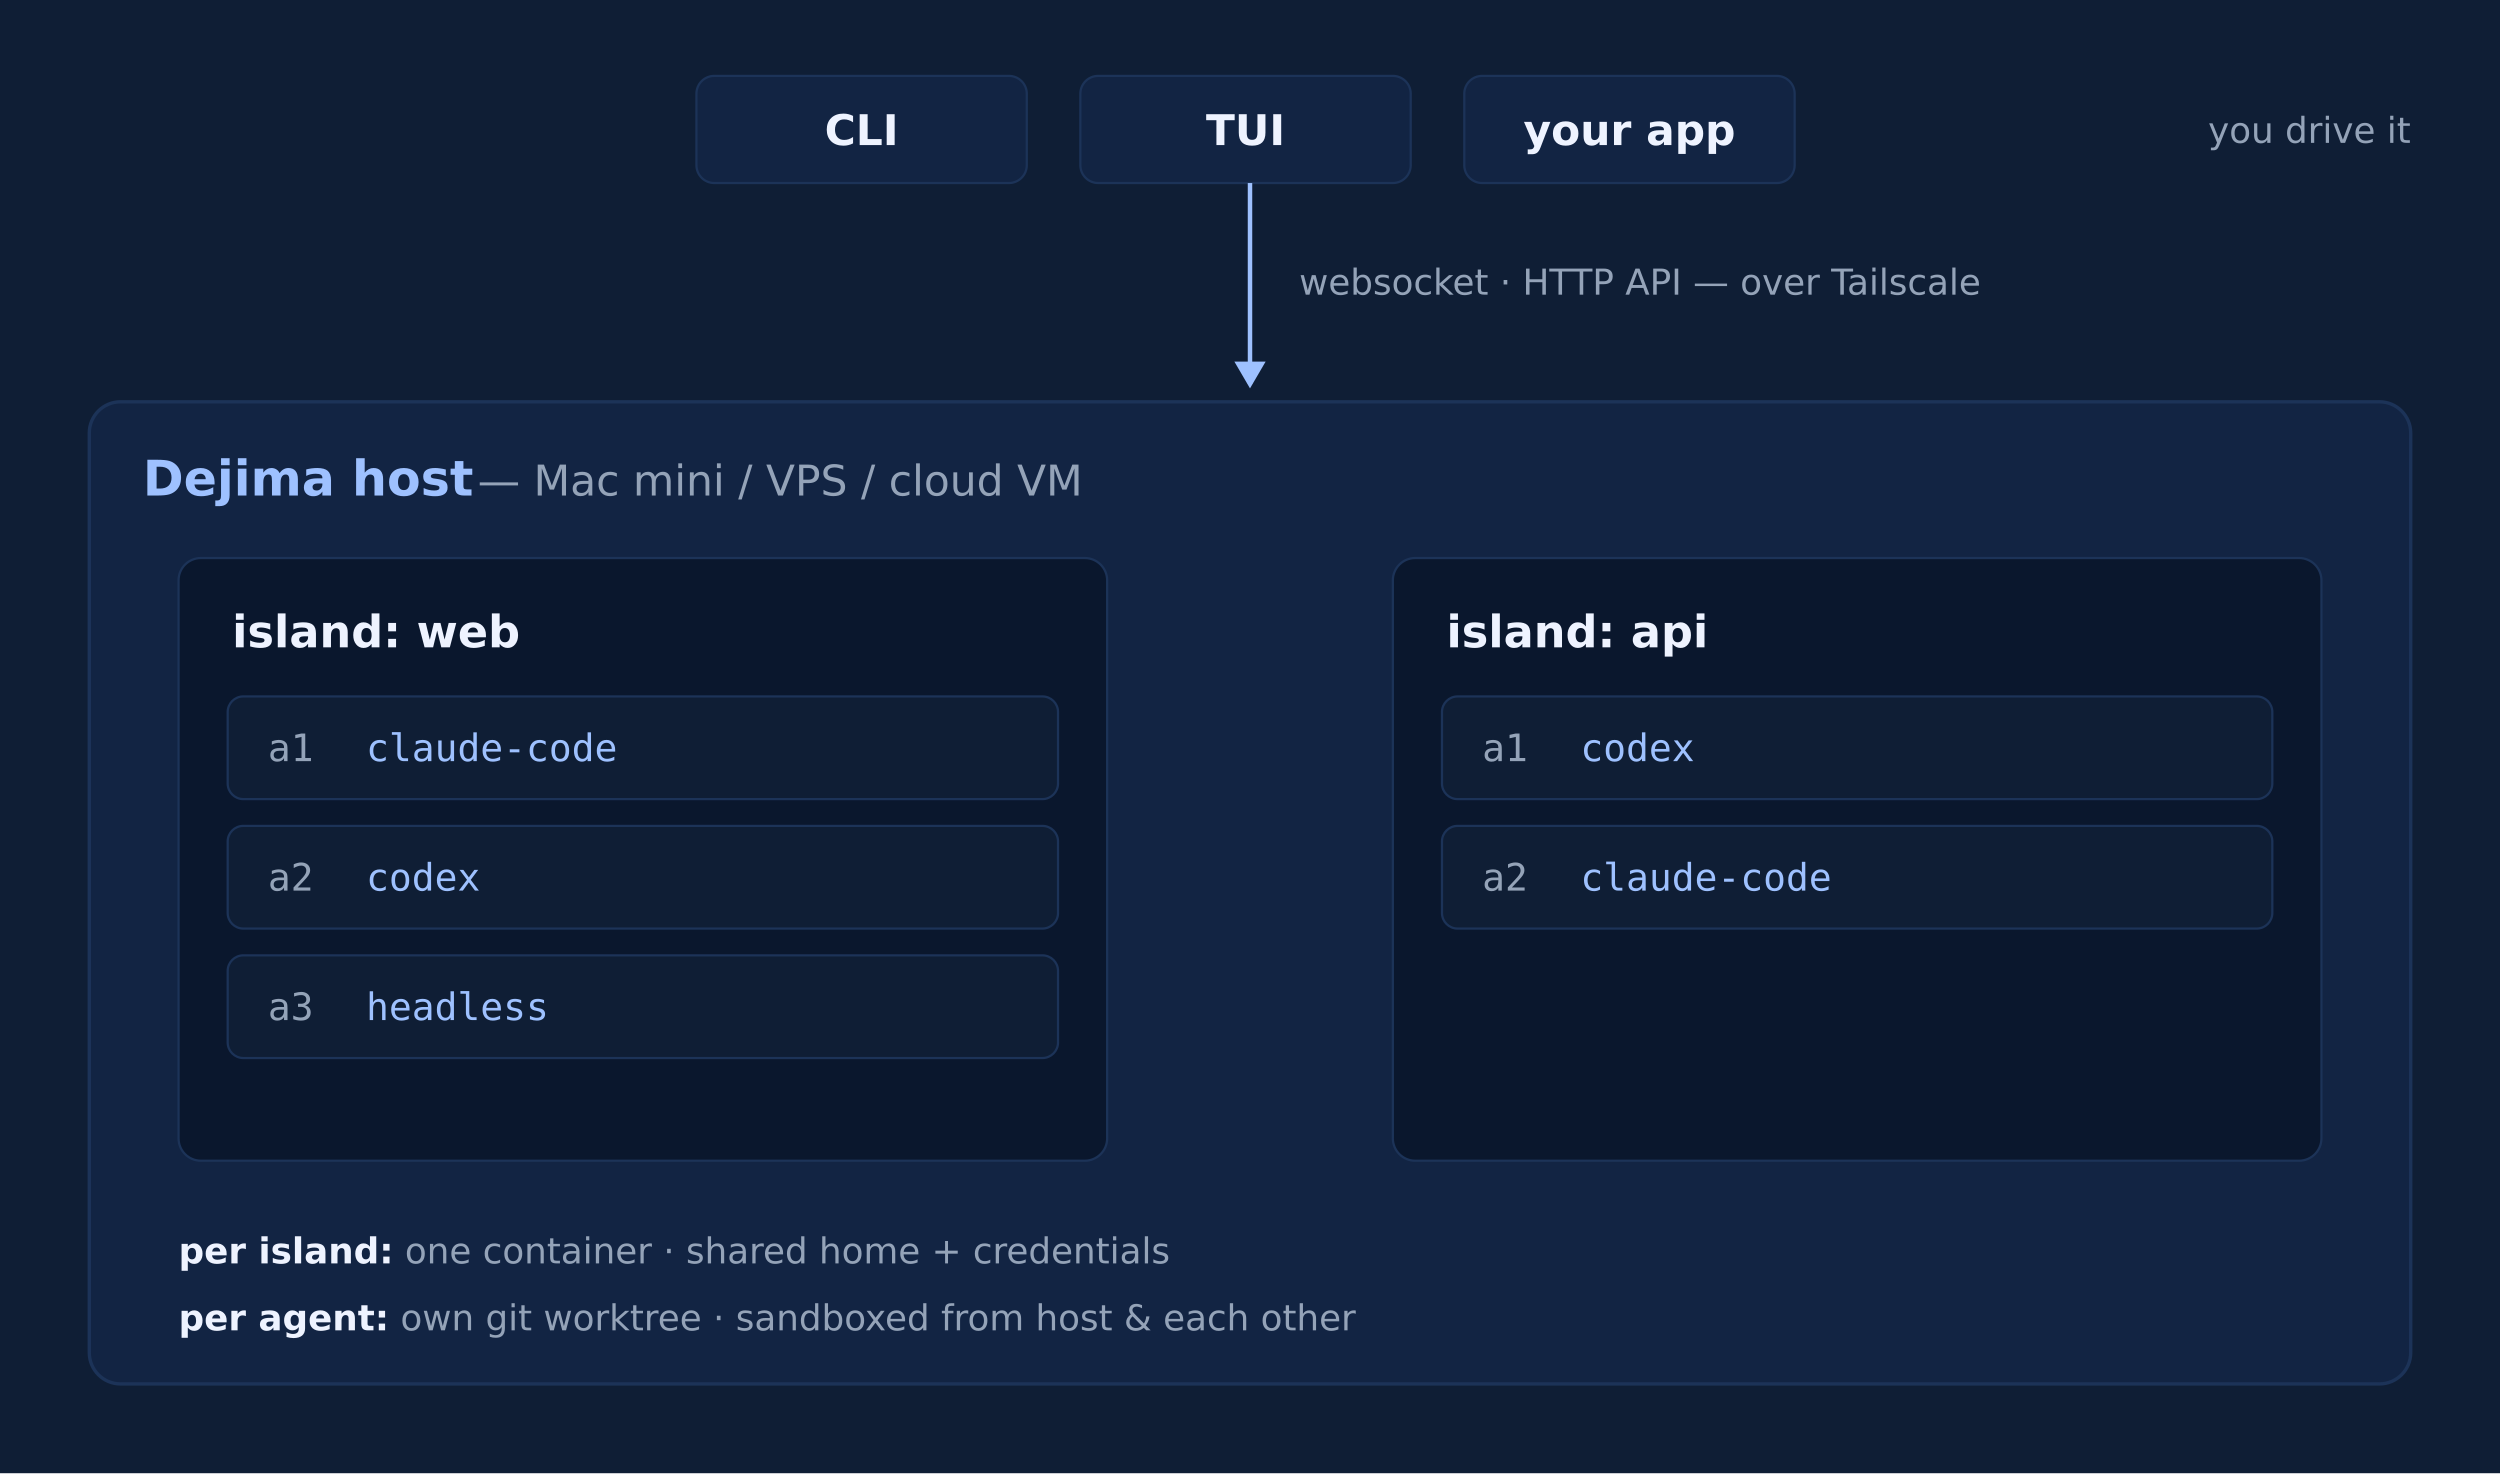
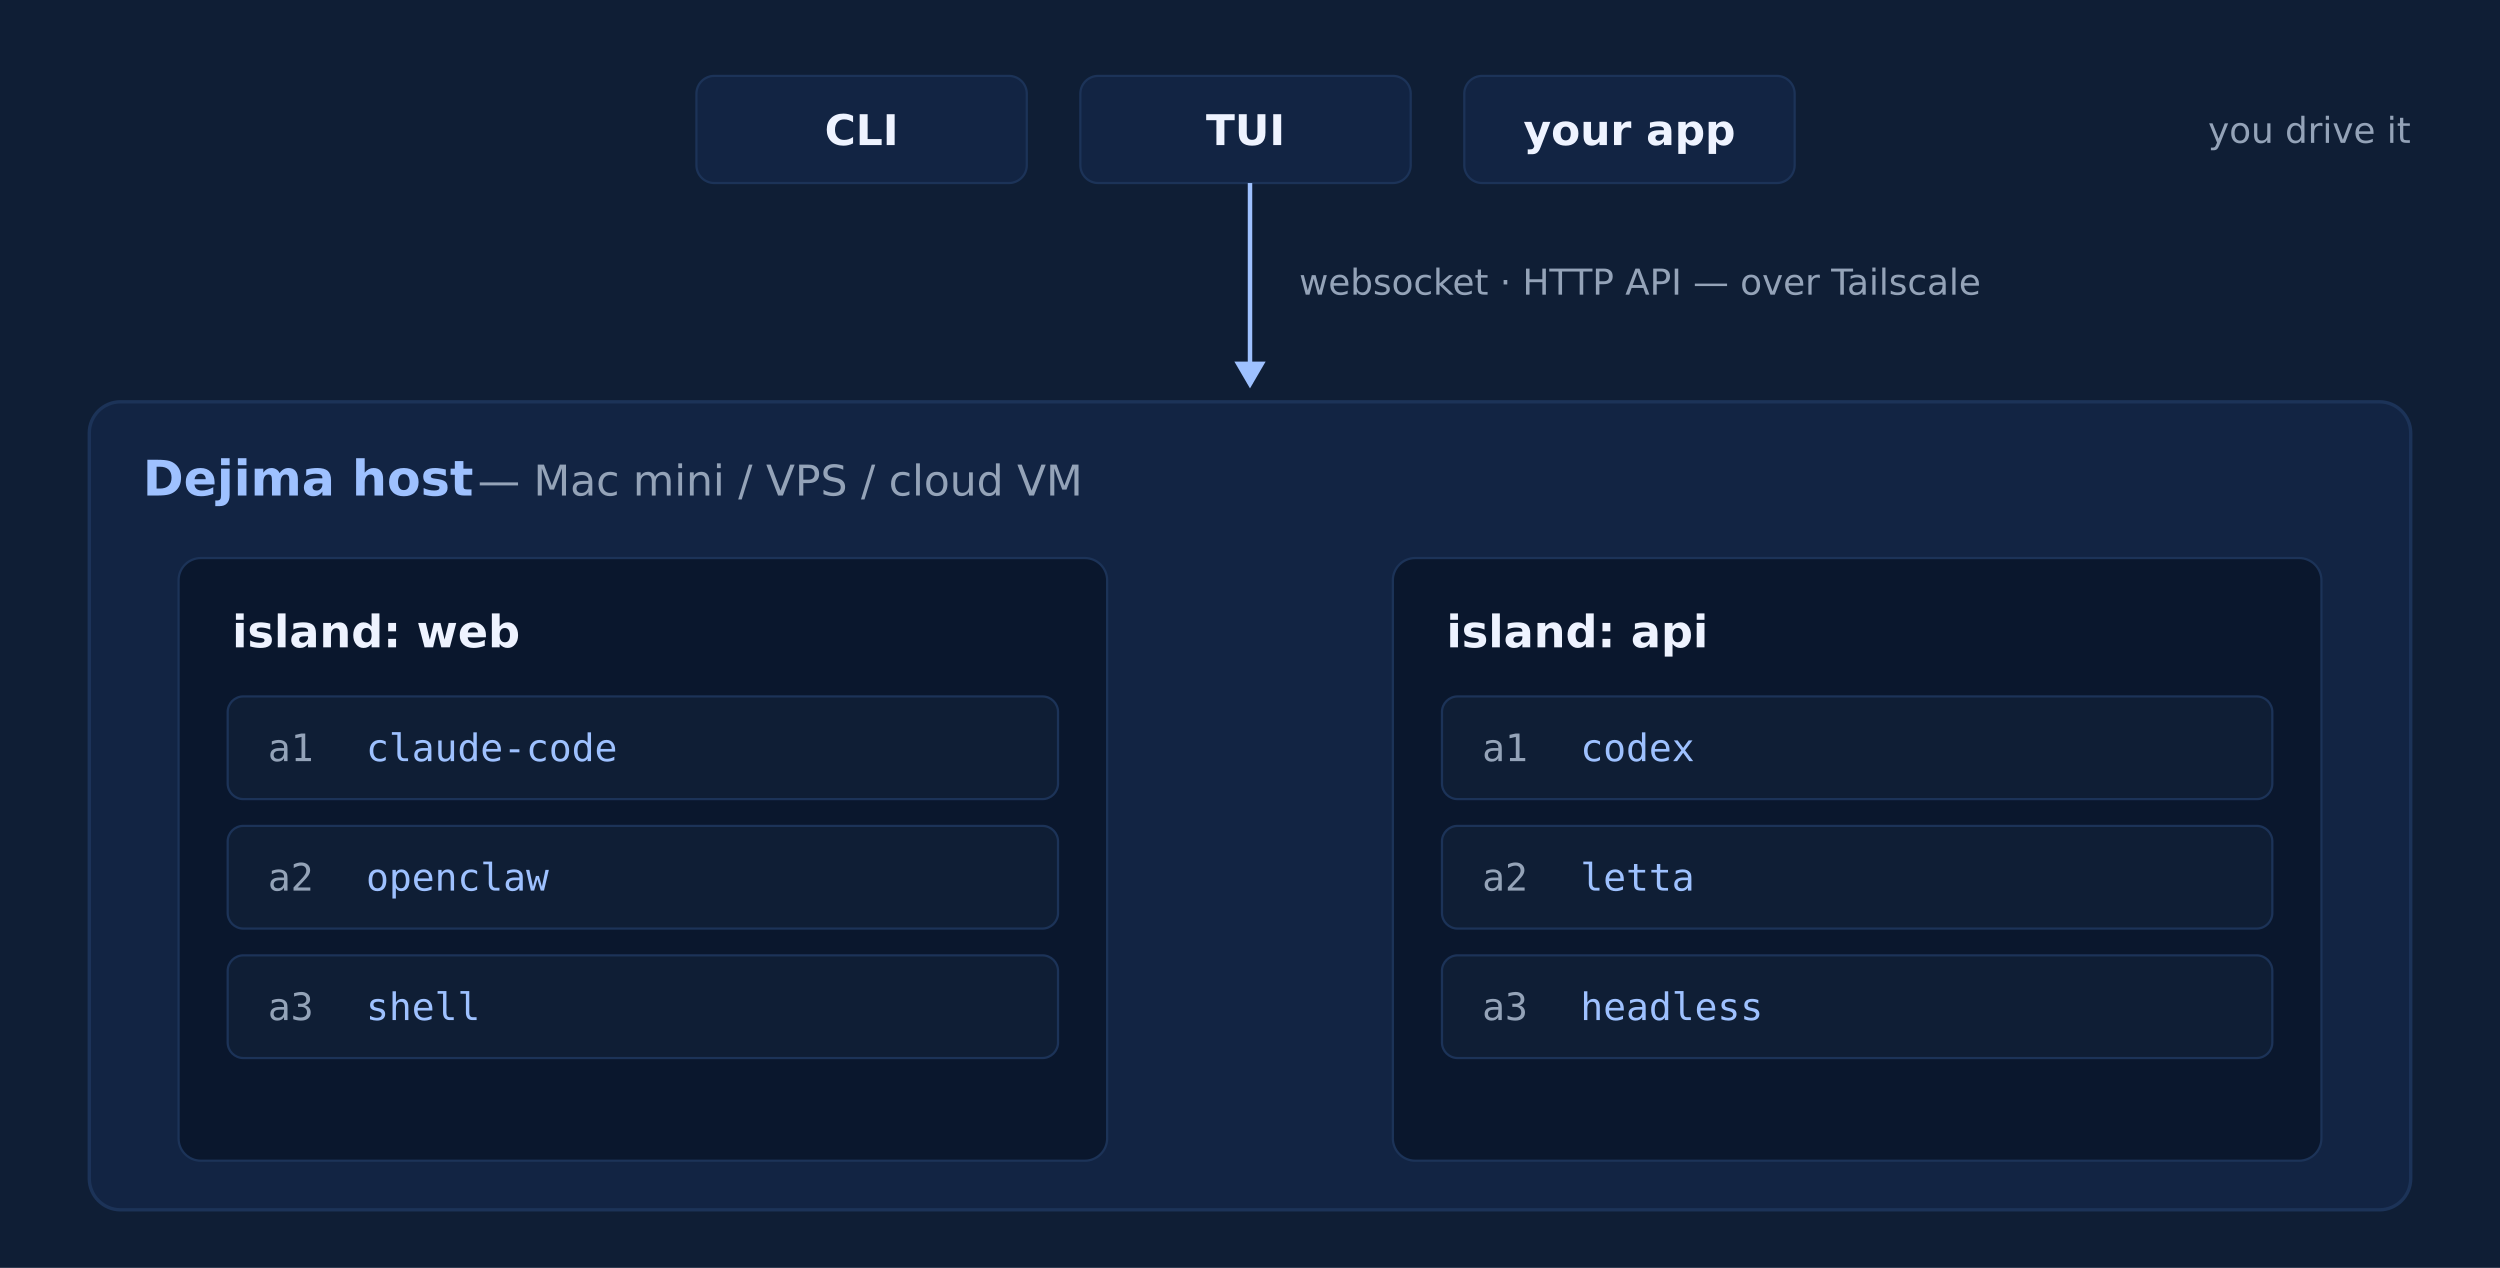
- <svg xmlns="http://www.w3.org/2000/svg" width="1120" height="660" viewBox="0 0 1120 660">
-   <rect width="1120" height="660" fill="#0f1e35" />
+ <svg xmlns="http://www.w3.org/2000/svg" width="1120" height="568" viewBox="0 0 1120 568">
+   <rect width="1120" height="568" fill="#0f1e35" />
  <g font-family="DejaVu Sans">
    <g transform="translate(312,34)">
      <rect width="148" height="48" rx="8" fill="#122443" stroke="#1c3358" />
      <text x="74" y="31" font-size="19" font-weight="bold" fill="#eef3ff" text-anchor="middle">CLI</text>
    </g>
    <g transform="translate(484,34)">
      <rect width="148" height="48" rx="8" fill="#122443" stroke="#1c3358" />
      <text x="74" y="31" font-size="19" font-weight="bold" fill="#eef3ff" text-anchor="middle">TUI</text>
    </g>
    <g transform="translate(656,34)">
      <rect width="148" height="48" rx="8" fill="#122443" stroke="#1c3358" />
      <text x="74" y="31" font-size="19" font-weight="bold" fill="#eef3ff" text-anchor="middle">your app</text>
    </g>
    <text x="1080" y="64" font-size="16" fill="#94a3b8" text-anchor="end">you drive it</text>
    <line x1="560" y1="82" x2="560" y2="172" stroke="#9ec1ff" stroke-width="2" />
    <path d="M 553 162 L 560 174 L 567 162 Z" fill="#9ec1ff" />
    <text x="582" y="132" font-size="16" fill="#94a3b8">websocket · HTTP API — over Tailscale</text>
-     <rect x="40" y="180" width="1040" height="440" rx="14" fill="#122443" stroke="#1c3358" stroke-width="1.5" />
+     <rect x="40" y="180" width="1040" height="362" rx="14" fill="#122443" stroke="#1c3358" stroke-width="1.5" />
    <text x="64" y="222" font-size="22" font-weight="bold" fill="#9ec1ff">Dejima host</text>
    <text x="214" y="222" font-size="19" fill="#94a3b8">— Mac mini / VPS / cloud VM</text>
    <g transform="translate(80,250)">
      <rect width="416" height="270" rx="10" fill="#0a172d" stroke="#1c3358" />
      <text x="24" y="40" font-size="20" font-weight="bold" fill="#eef3ff">island: web</text>
      <g transform="translate(22,62)">
        <rect width="372" height="46" rx="7" fill="#0f1e35" stroke="#1c3358" />
        <text x="18" y="29" font-family="DejaVu Sans Mono" font-size="17" fill="#94a3b8">a1</text>
        <text x="62" y="29" font-family="DejaVu Sans Mono" font-size="17" fill="#9ec1ff">claude-code</text>
      </g>
      <g transform="translate(22,120)">
        <rect width="372" height="46" rx="7" fill="#0f1e35" stroke="#1c3358" />
        <text x="18" y="29" font-family="DejaVu Sans Mono" font-size="17" fill="#94a3b8">a2</text>
-         <text x="62" y="29" font-family="DejaVu Sans Mono" font-size="17" fill="#9ec1ff">codex</text>
+         <text x="62" y="29" font-family="DejaVu Sans Mono" font-size="17" fill="#9ec1ff">openclaw</text>
      </g>
      <g transform="translate(22,178)">
        <rect width="372" height="46" rx="7" fill="#0f1e35" stroke="#1c3358" />
        <text x="18" y="29" font-family="DejaVu Sans Mono" font-size="17" fill="#94a3b8">a3</text>
-         <text x="62" y="29" font-family="DejaVu Sans Mono" font-size="17" fill="#9ec1ff">headless</text>
+         <text x="62" y="29" font-family="DejaVu Sans Mono" font-size="17" fill="#9ec1ff">shell</text>
      </g>
    </g>
    <g transform="translate(624,250)">
      <rect width="416" height="270" rx="10" fill="#0a172d" stroke="#1c3358" />
      <text x="24" y="40" font-size="20" font-weight="bold" fill="#eef3ff">island: api</text>
      <g transform="translate(22,62)">
        <rect width="372" height="46" rx="7" fill="#0f1e35" stroke="#1c3358" />
        <text x="18" y="29" font-family="DejaVu Sans Mono" font-size="17" fill="#94a3b8">a1</text>
        <text x="62" y="29" font-family="DejaVu Sans Mono" font-size="17" fill="#9ec1ff">codex</text>
      </g>
      <g transform="translate(22,120)">
        <rect width="372" height="46" rx="7" fill="#0f1e35" stroke="#1c3358" />
        <text x="18" y="29" font-family="DejaVu Sans Mono" font-size="17" fill="#94a3b8">a2</text>
-         <text x="62" y="29" font-family="DejaVu Sans Mono" font-size="17" fill="#9ec1ff">claude-code</text>
+         <text x="62" y="29" font-family="DejaVu Sans Mono" font-size="17" fill="#9ec1ff">letta</text>
+       </g>
+       <g transform="translate(22,178)">
+         <rect width="372" height="46" rx="7" fill="#0f1e35" stroke="#1c3358" />
+         <text x="18" y="29" font-family="DejaVu Sans Mono" font-size="17" fill="#94a3b8">a3</text>
+         <text x="62" y="29" font-family="DejaVu Sans Mono" font-size="17" fill="#9ec1ff">headless</text>
      </g>
    </g>
-     <text x="80" y="566" font-size="16" fill="#94a3b8">
-       <tspan fill="#eef3ff" font-weight="bold">per island:</tspan>  one container · shared home + credentials</text>
-     <text x="80" y="596" font-size="16" fill="#94a3b8">
-       <tspan fill="#eef3ff" font-weight="bold">per agent:</tspan>  own git worktree · sandboxed from host &amp; each other</text>
  </g>
</svg>
